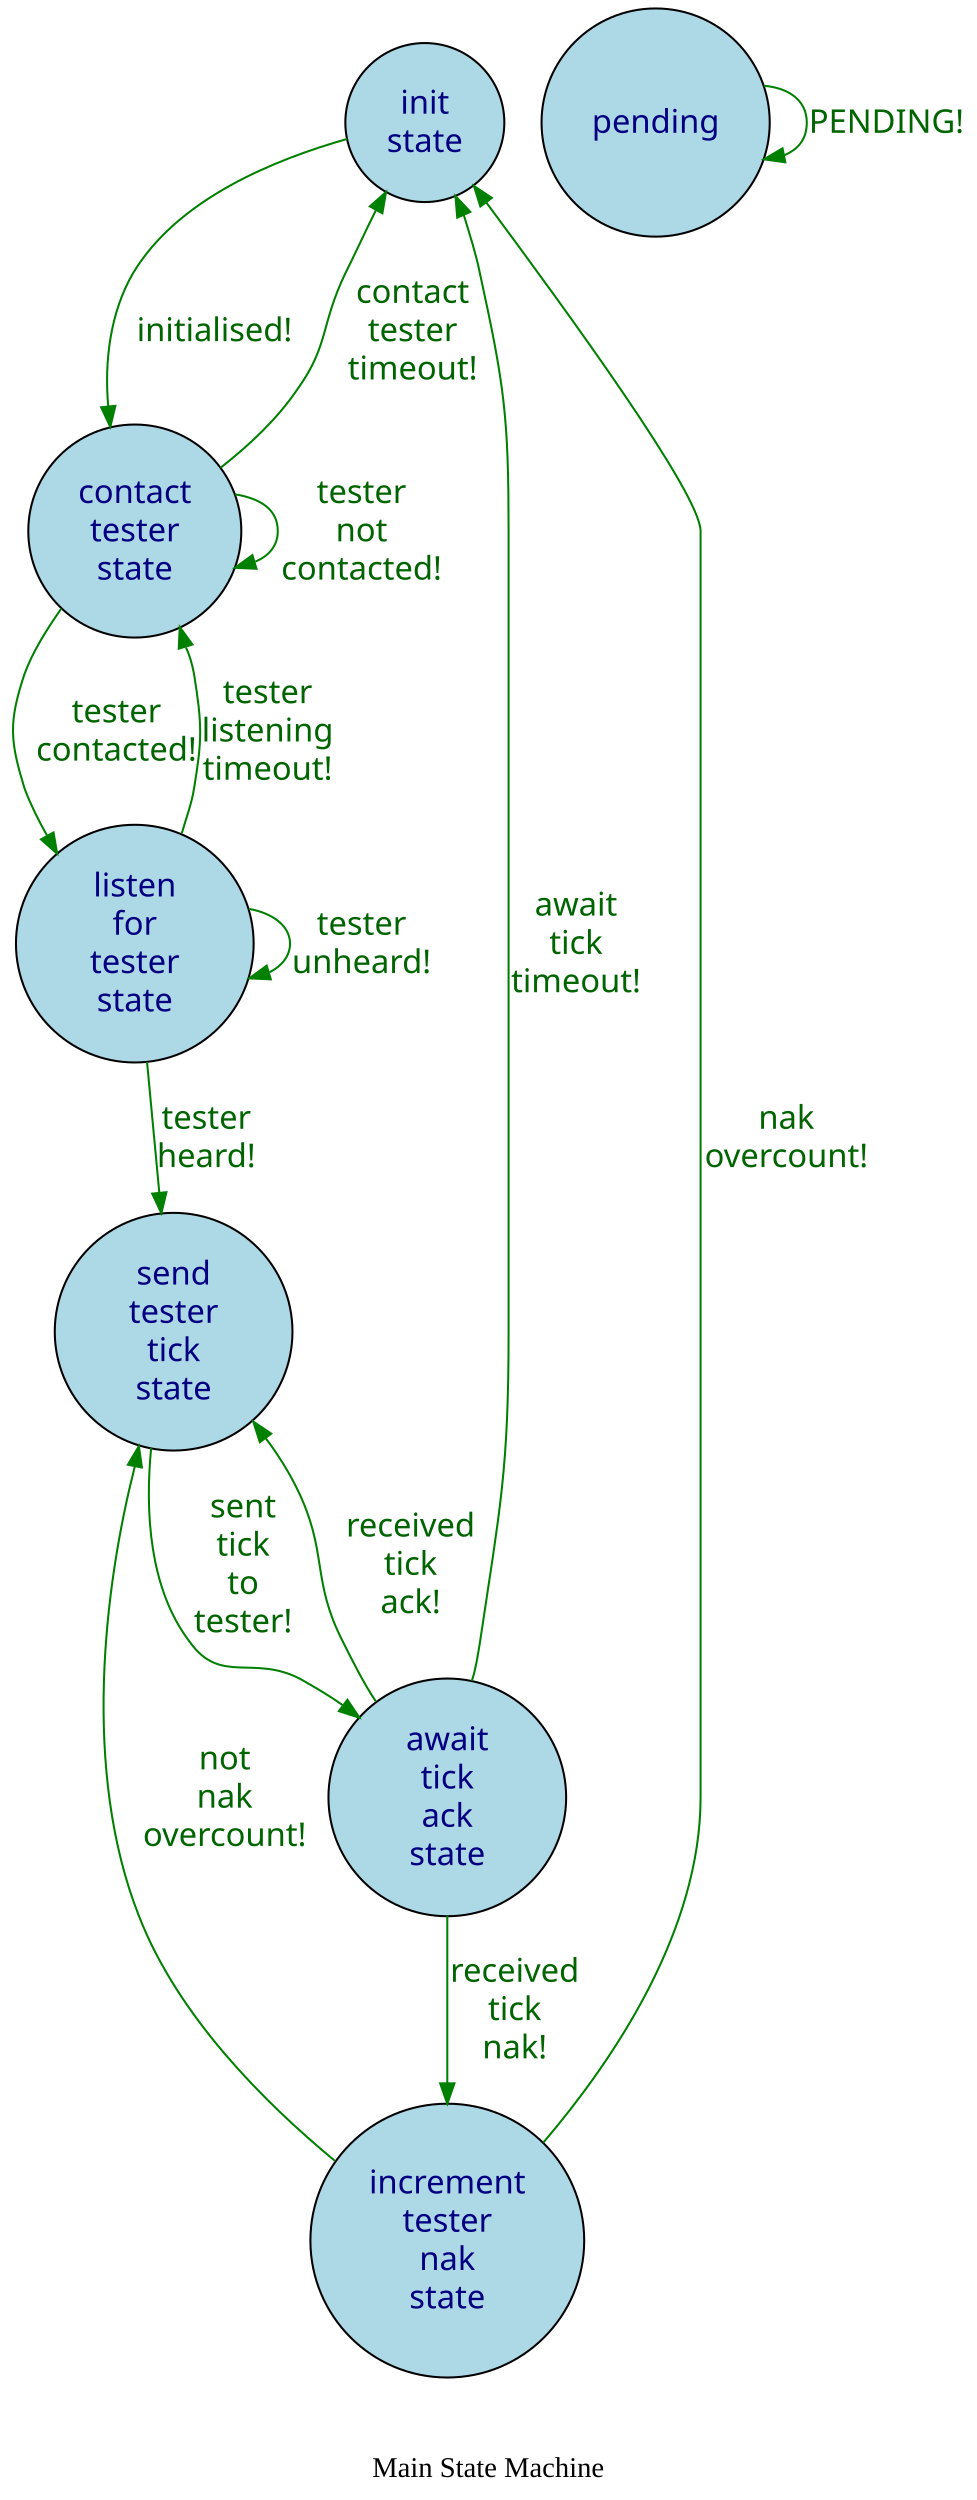
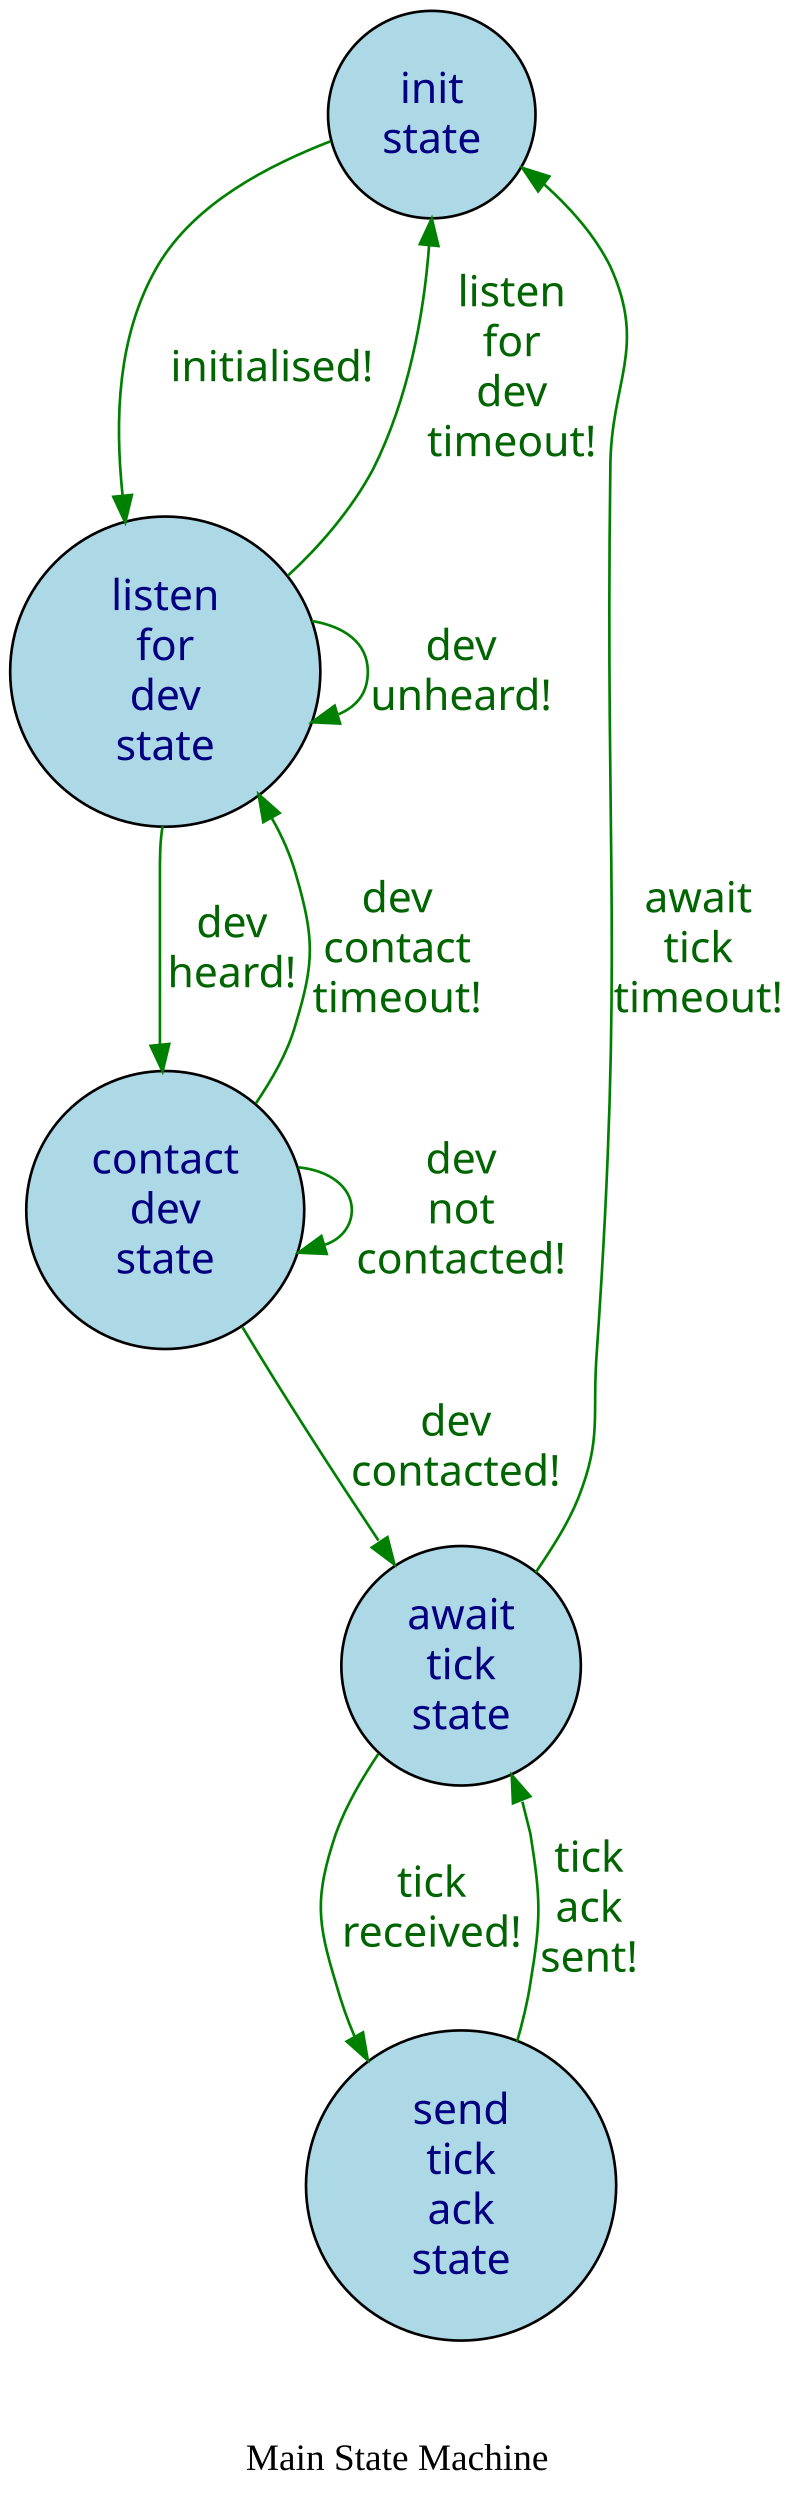
- <svg xmlns="http://www.w3.org/2000/svg" width="478pt" height="1224pt" viewBox="0.00 0.00 478.00 1224.00">
-   <g id="graph0" class="graph" transform="scale(1 1) rotate(0) translate(4 1220)">
-     <polygon style="fill:white;stroke:white;" points="-4,4 -4,-1220 474,-1220 474,4 -4,4" />
-     <text text-anchor="middle" x="235" y="-7.275" style="font-family:Times New Roman;font-size:14.00;">Main State Machine</text>
+ <svg xmlns="http://www.w3.org/2000/svg" width="299pt" height="938pt" viewBox="0.00 0.00 299.00 938.00">
+   <g id="graph0" class="graph" transform="scale(1 1) rotate(0) translate(4 934)">
+     <polygon style="fill:white;stroke:white;" points="-4,4 -4,-934 295,-934 295,4 -4,4" />
+     <text text-anchor="middle" x="145" y="-7.275" style="font-family:Times New Roman;font-size:14.00;">Main State Machine</text>
    <g id="node1" class="node">
-       <ellipse style="fill:lightblue;stroke:black;" cx="204" cy="-1160" rx="38.922" ry="38.922" />
-       <text text-anchor="middle" x="204" y="-1164.35" style="font-family:verdana;font-size:16.00;fill:#000080;">init</text>
-       <text text-anchor="middle" x="204" y="-1145.6" style="font-family:verdana;font-size:16.00;fill:#000080;">state</text>
+       <ellipse style="fill:lightblue;stroke:black;" cx="158" cy="-891" rx="38.922" ry="38.922" />
+       <text text-anchor="middle" x="158" y="-895.35" style="font-family:verdana;font-size:16.00;fill:#000080;">init</text>
+       <text text-anchor="middle" x="158" y="-876.6" style="font-family:verdana;font-size:16.00;fill:#000080;">state</text>
    </g>
    <g id="node3" class="node">
-       <ellipse style="fill:lightblue;stroke:black;" cx="62" cy="-960" rx="52.149" ry="52.149" />
-       <text text-anchor="middle" x="62" y="-973.725" style="font-family:verdana;font-size:16.00;fill:#000080;">contact</text>
-       <text text-anchor="middle" x="62" y="-954.975" style="font-family:verdana;font-size:16.00;fill:#000080;">tester</text>
-       <text text-anchor="middle" x="62" y="-936.225" style="font-family:verdana;font-size:16.00;fill:#000080;">state</text>
+       <ellipse style="fill:lightblue;stroke:black;" cx="58" cy="-682" rx="58.188" ry="58.188" />
+       <text text-anchor="middle" x="58" y="-705.1" style="font-family:verdana;font-size:16.00;fill:#000080;">listen</text>
+       <text text-anchor="middle" x="58" y="-686.35" style="font-family:verdana;font-size:16.00;fill:#000080;">for</text>
+       <text text-anchor="middle" x="58" y="-667.6" style="font-family:verdana;font-size:16.00;fill:#000080;">dev</text>
+       <text text-anchor="middle" x="58" y="-648.85" style="font-family:verdana;font-size:16.00;fill:#000080;">state</text>
    </g>
    <g id="edge2" class="edge">
-       <path style="fill:none;stroke:green;" d="M166,-1152C131,-1142 83,-1123 61,-1086 50,-1067 47,-1043 49,-1021" />
-       <polygon style="fill:green;stroke:green;" points="52.487,-1021.3 50,-1011 45.522,-1020.6 52.487,-1021.3" />
-       <text text-anchor="middle" x="101" y="-1052.97" style="font-family:verdana;font-size:16.00;fill:darkgreen;">initialised!</text>
+       <path style="fill:none;stroke:green;" d="M120,-881C97,-872 69,-858 55,-834 40,-808 39,-777 42,-748" />
+       <polygon style="fill:green;stroke:green;" points="45.487,-748.299 43,-738 38.522,-747.602 45.487,-748.299" />
+       <text text-anchor="middle" x="98" y="-790.975" style="font-family:verdana;font-size:16.00;fill:darkgreen;">initialised!</text>
    </g>
    <g id="edge8" class="edge">
-       <path style="fill:none;stroke:green;" d="M104,-991C118,-1002 132,-1015 142,-1030 157,-1051 153,-1061 165,-1086 170,-1096 175,-1107 180,-1117" />
-       <polygon style="fill:green;stroke:green;" points="177.084,-1118.96 185,-1126 183.203,-1115.56 177.084,-1118.96" />
-       <text text-anchor="middle" x="198" y="-1071.72" style="font-family:verdana;font-size:16.00;fill:darkgreen;">contact</text>
-       <text text-anchor="middle" x="198" y="-1052.97" style="font-family:verdana;font-size:16.00;fill:darkgreen;">tester</text>
-       <text text-anchor="middle" x="198" y="-1034.22" style="font-family:verdana;font-size:16.00;fill:darkgreen;">timeout!</text>
+       <path style="fill:none;stroke:green;" d="M104,-718C116,-729 128,-743 136,-758 149,-784 155,-815 157,-842" />
+       <polygon style="fill:green;stroke:green;" points="153.522,-842.398 158,-852 160.488,-841.701 153.522,-842.398" />
+       <text text-anchor="middle" x="188" y="-819.1" style="font-family:verdana;font-size:16.00;fill:darkgreen;">listen</text>
+       <text text-anchor="middle" x="188" y="-800.35" style="font-family:verdana;font-size:16.00;fill:darkgreen;">for</text>
+       <text text-anchor="middle" x="188" y="-781.6" style="font-family:verdana;font-size:16.00;fill:darkgreen;">dev</text>
+       <text text-anchor="middle" x="188" y="-762.85" style="font-family:verdana;font-size:16.00;fill:darkgreen;">timeout!</text>
    </g>
    <g id="edge4" class="edge">
-       <path style="fill:none;stroke:green;" d="M111,-978C123,-976 132,-971 132,-960 132,-953 128,-948 121,-945" />
-       <polygon style="fill:green;stroke:green;" points="121.584,-941.521 111,-942 119.573,-948.226 121.584,-941.521" />
-       <text text-anchor="middle" x="173" y="-973.725" style="font-family:verdana;font-size:16.00;fill:darkgreen;">tester</text>
-       <text text-anchor="middle" x="173" y="-954.975" style="font-family:verdana;font-size:16.00;fill:darkgreen;">not</text>
-       <text text-anchor="middle" x="173" y="-936.225" style="font-family:verdana;font-size:16.00;fill:darkgreen;">contacted!</text>
+       <path style="fill:none;stroke:green;" d="M113,-701C125,-699 134,-693 134,-682 134,-674 130,-669 123,-666" />
+       <polygon style="fill:green;stroke:green;" points="123.584,-662.521 113,-663 121.573,-669.226 123.584,-662.521" />
+       <text text-anchor="middle" x="169" y="-686.35" style="font-family:verdana;font-size:16.00;fill:darkgreen;">dev</text>
+       <text text-anchor="middle" x="169" y="-667.6" style="font-family:verdana;font-size:16.00;fill:darkgreen;">unheard!</text>
    </g>
    <g id="node6" class="node">
-       <ellipse style="fill:lightblue;stroke:black;" cx="62" cy="-758" rx="58.188" ry="58.188" />
-       <text text-anchor="middle" x="62" y="-781.1" style="font-family:verdana;font-size:16.00;fill:#000080;">listen</text>
-       <text text-anchor="middle" x="62" y="-762.35" style="font-family:verdana;font-size:16.00;fill:#000080;">for</text>
-       <text text-anchor="middle" x="62" y="-743.6" style="font-family:verdana;font-size:16.00;fill:#000080;">tester</text>
-       <text text-anchor="middle" x="62" y="-724.85" style="font-family:verdana;font-size:16.00;fill:#000080;">state</text>
+       <ellipse style="fill:lightblue;stroke:black;" cx="58" cy="-480" rx="52.149" ry="52.149" />
+       <text text-anchor="middle" x="58" y="-493.725" style="font-family:verdana;font-size:16.00;fill:#000080;">contact</text>
+       <text text-anchor="middle" x="58" y="-474.975" style="font-family:verdana;font-size:16.00;fill:#000080;">dev</text>
+       <text text-anchor="middle" x="58" y="-456.225" style="font-family:verdana;font-size:16.00;fill:#000080;">state</text>
    </g>
    <g id="edge6" class="edge">
-       <path style="fill:none;stroke:green;" d="M26,-922C19,-912 12,-901 8,-890 0,-866 1,-857 8,-834 11,-826 15,-818 19,-811" />
-       <polygon style="fill:green;stroke:green;" points="22.203,-812.441 24,-802 16.084,-809.042 22.203,-812.441" />
-       <text text-anchor="middle" x="53" y="-866.35" style="font-family:verdana;font-size:16.00;fill:darkgreen;">tester</text>
-       <text text-anchor="middle" x="53" y="-847.6" style="font-family:verdana;font-size:16.00;fill:darkgreen;">contacted!</text>
+       <path style="fill:none;stroke:green;" d="M57,-624C56,-618 56,-612 56,-606 56,-581 56,-574 56,-550 56,-547 56,-545 56,-542" />
+       <polygon style="fill:green;stroke:green;" points="59.487,-542.299 57,-532 52.522,-541.602 59.487,-542.299" />
+       <text text-anchor="middle" x="83" y="-582.35" style="font-family:verdana;font-size:16.00;fill:darkgreen;">dev</text>
+       <text text-anchor="middle" x="83" y="-563.6" style="font-family:verdana;font-size:16.00;fill:darkgreen;">heard!</text>
    </g>
    <g id="edge14" class="edge">
-       <path style="fill:none;stroke:green;" d="M85,-812C87,-819 90,-827 91,-834 95,-858 95,-865 91,-890 90,-895 89,-899 87,-903" />
-       <polygon style="fill:green;stroke:green;" points="83.521,-902.416 84,-913 90.226,-904.427 83.521,-902.416" />
-       <text text-anchor="middle" x="127" y="-875.725" style="font-family:verdana;font-size:16.00;fill:darkgreen;">tester</text>
-       <text text-anchor="middle" x="127" y="-856.975" style="font-family:verdana;font-size:16.00;fill:darkgreen;">listening</text>
-       <text text-anchor="middle" x="127" y="-838.225" style="font-family:verdana;font-size:16.00;fill:darkgreen;">timeout!</text>
+       <path style="fill:none;stroke:green;" d="M92,-520C98,-529 104,-539 107,-550 114,-573 114,-582 107,-606 105,-613 102,-620 98,-627" />
+       <polygon style="fill:green;stroke:green;" points="94.797,-625.559 93,-636 100.916,-628.958 94.797,-625.559" />
+       <text text-anchor="middle" x="145" y="-591.725" style="font-family:verdana;font-size:16.00;fill:darkgreen;">dev</text>
+       <text text-anchor="middle" x="145" y="-572.975" style="font-family:verdana;font-size:16.00;fill:darkgreen;">contact</text>
+       <text text-anchor="middle" x="145" y="-554.225" style="font-family:verdana;font-size:16.00;fill:darkgreen;">timeout!</text>
    </g>
    <g id="edge10" class="edge">
-       <path style="fill:none;stroke:green;" d="M118,-775C129,-773 138,-767 138,-758 138,-752 134,-747 128,-744" />
-       <polygon style="fill:green;stroke:green;" points="128.584,-740.521 118,-741 126.573,-747.226 128.584,-740.521" />
-       <text text-anchor="middle" x="173" y="-762.35" style="font-family:verdana;font-size:16.00;fill:darkgreen;">tester</text>
-       <text text-anchor="middle" x="173" y="-743.6" style="font-family:verdana;font-size:16.00;fill:darkgreen;">unheard!</text>
+       <path style="fill:none;stroke:green;" d="M108,-496C119,-495 128,-489 128,-480 128,-474 124,-469 118,-467" />
+       <polygon style="fill:green;stroke:green;" points="118.584,-463.521 108,-464 116.573,-470.226 118.584,-463.521" />
+       <text text-anchor="middle" x="169" y="-493.725" style="font-family:verdana;font-size:16.00;fill:darkgreen;">dev</text>
+       <text text-anchor="middle" x="169" y="-474.975" style="font-family:verdana;font-size:16.00;fill:darkgreen;">not</text>
+       <text text-anchor="middle" x="169" y="-456.225" style="font-family:verdana;font-size:16.00;fill:darkgreen;">contacted!</text>
    </g>
    <g id="node10" class="node">
-       <ellipse style="fill:lightblue;stroke:black;" cx="81" cy="-568" rx="58.188" ry="58.188" />
-       <text text-anchor="middle" x="81" y="-591.1" style="font-family:verdana;font-size:16.00;fill:#000080;">send</text>
-       <text text-anchor="middle" x="81" y="-572.35" style="font-family:verdana;font-size:16.00;fill:#000080;">tester</text>
-       <text text-anchor="middle" x="81" y="-553.6" style="font-family:verdana;font-size:16.00;fill:#000080;">tick</text>
-       <text text-anchor="middle" x="81" y="-534.85" style="font-family:verdana;font-size:16.00;fill:#000080;">state</text>
+       <ellipse style="fill:lightblue;stroke:black;" cx="169" cy="-309" rx="44.932" ry="44.932" />
+       <text text-anchor="middle" x="169" y="-322.725" style="font-family:verdana;font-size:16.00;fill:#000080;">await</text>
+       <text text-anchor="middle" x="169" y="-303.975" style="font-family:verdana;font-size:16.00;fill:#000080;">tick</text>
+       <text text-anchor="middle" x="169" y="-285.225" style="font-family:verdana;font-size:16.00;fill:#000080;">state</text>
    </g>
    <g id="edge12" class="edge">
-       <path style="fill:none;stroke:green;" d="M68,-700C70,-679 72,-657 74,-636" />
-       <polygon style="fill:green;stroke:green;" points="77.487,-636.299 75,-626 70.522,-635.602 77.487,-636.299" />
-       <text text-anchor="middle" x="97" y="-667.35" style="font-family:verdana;font-size:16.00;fill:darkgreen;">tester</text>
-       <text text-anchor="middle" x="97" y="-648.6" style="font-family:verdana;font-size:16.00;fill:darkgreen;">heard!</text>
+       <path style="fill:none;stroke:green;" d="M87,-436C102,-411 122,-380 138,-356" />
+       <polygon style="fill:green;stroke:green;" points="141.365,-357.262 144,-347 135.541,-353.379 141.365,-357.262" />
+       <text text-anchor="middle" x="167" y="-395.35" style="font-family:verdana;font-size:16.00;fill:darkgreen;">dev</text>
+       <text text-anchor="middle" x="167" y="-376.6" style="font-family:verdana;font-size:16.00;fill:darkgreen;">contacted!</text>
+     </g>
+     <g id="edge18" class="edge">
+       <path style="fill:none;stroke:green;" d="M197,-344C203,-353 209,-362 213,-372 222,-395 218,-402 220,-428 230,-574 223,-611 225,-758 225,-791 239,-803 225,-834 219,-846 210,-856 200,-865" />
+       <polygon style="fill:green;stroke:green;" points="197.9,-862.2 192,-871 202.1,-867.8 197.9,-862.2" />
+       <text text-anchor="middle" x="258" y="-591.725" style="font-family:verdana;font-size:16.00;fill:darkgreen;">await</text>
+       <text text-anchor="middle" x="258" y="-572.975" style="font-family:verdana;font-size:16.00;fill:darkgreen;">tick</text>
+       <text text-anchor="middle" x="258" y="-554.225" style="font-family:verdana;font-size:16.00;fill:darkgreen;">timeout!</text>
    </g>
    <g id="node13" class="node">
-       <ellipse style="fill:lightblue;stroke:black;" cx="215" cy="-340" rx="58.188" ry="58.188" />
-       <text text-anchor="middle" x="215" y="-363.1" style="font-family:verdana;font-size:16.00;fill:#000080;">await</text>
-       <text text-anchor="middle" x="215" y="-344.35" style="font-family:verdana;font-size:16.00;fill:#000080;">tick</text>
-       <text text-anchor="middle" x="215" y="-325.6" style="font-family:verdana;font-size:16.00;fill:#000080;">ack</text>
-       <text text-anchor="middle" x="215" y="-306.85" style="font-family:verdana;font-size:16.00;fill:#000080;">state</text>
+       <ellipse style="fill:lightblue;stroke:black;" cx="169" cy="-114" rx="58.188" ry="58.188" />
+       <text text-anchor="middle" x="169" y="-137.1" style="font-family:verdana;font-size:16.00;fill:#000080;">send</text>
+       <text text-anchor="middle" x="169" y="-118.35" style="font-family:verdana;font-size:16.00;fill:#000080;">tick</text>
+       <text text-anchor="middle" x="169" y="-99.6" style="font-family:verdana;font-size:16.00;fill:#000080;">ack</text>
+       <text text-anchor="middle" x="169" y="-80.85" style="font-family:verdana;font-size:16.00;fill:#000080;">state</text>
    </g>
    <g id="edge16" class="edge">
-       <path style="fill:none;stroke:green;" d="M70,-511C67,-480 69,-442 89,-416 104,-395 120,-410 143,-398 150,-394 157,-390 164,-385" />
-       <polygon style="fill:green;stroke:green;" points="166.1,-387.8 172,-379 161.9,-382.2 166.1,-387.8" />
-       <text text-anchor="middle" x="115" y="-477.1" style="font-family:verdana;font-size:16.00;fill:darkgreen;">sent</text>
-       <text text-anchor="middle" x="115" y="-458.35" style="font-family:verdana;font-size:16.00;fill:darkgreen;">tick</text>
-       <text text-anchor="middle" x="115" y="-439.6" style="font-family:verdana;font-size:16.00;fill:darkgreen;">to</text>
-       <text text-anchor="middle" x="115" y="-420.85" style="font-family:verdana;font-size:16.00;fill:darkgreen;">tester!</text>
-     </g>
-     <g id="edge22" class="edge">
-       <path style="fill:none;stroke:green;" d="M227,-397C229,-403 230,-410 231,-416 241,-483 245,-500 245,-568 245,-960 245,-960 245,-960 245,-1016 243,-1031 231,-1086 229,-1096 226,-1105 223,-1115" />
-       <polygon style="fill:green;stroke:green;" points="219.863,-1113.44 219,-1124 226.26,-1116.28 219.863,-1113.44" />
-       <text text-anchor="middle" x="278" y="-771.725" style="font-family:verdana;font-size:16.00;fill:darkgreen;">await</text>
-       <text text-anchor="middle" x="278" y="-752.975" style="font-family:verdana;font-size:16.00;fill:darkgreen;">tick</text>
-       <text text-anchor="middle" x="278" y="-734.225" style="font-family:verdana;font-size:16.00;fill:darkgreen;">timeout!</text>
-     </g>
-     <g id="edge18" class="edge">
-       <path style="fill:none;stroke:green;" d="M180,-387C174,-396 169,-406 164,-416 148,-447 157,-460 141,-492 137,-500 132,-508 126,-516" />
-       <polygon style="fill:green;stroke:green;" points="123.2,-513.9 120,-524 128.8,-518.1 123.2,-513.9" />
-       <text text-anchor="middle" x="197" y="-467.725" style="font-family:verdana;font-size:16.00;fill:darkgreen;">received</text>
-       <text text-anchor="middle" x="197" y="-448.975" style="font-family:verdana;font-size:16.00;fill:darkgreen;">tick</text>
-       <text text-anchor="middle" x="197" y="-430.225" style="font-family:verdana;font-size:16.00;fill:darkgreen;">ack!</text>
-     </g>
-     <g id="node16" class="node">
-       <ellipse style="fill:lightblue;stroke:black;" cx="215" cy="-123" rx="67.028" ry="67.028" />
-       <text text-anchor="middle" x="215" y="-146.1" style="font-family:verdana;font-size:16.00;fill:#000080;">increment</text>
-       <text text-anchor="middle" x="215" y="-127.35" style="font-family:verdana;font-size:16.00;fill:#000080;">tester</text>
-       <text text-anchor="middle" x="215" y="-108.6" style="font-family:verdana;font-size:16.00;fill:#000080;">nak</text>
-       <text text-anchor="middle" x="215" y="-89.85" style="font-family:verdana;font-size:16.00;fill:#000080;">state</text>
+       <path style="fill:none;stroke:green;" d="M138,-276C132,-267 126,-257 122,-246 114,-222 115,-213 122,-190 124,-183 126,-177 129,-170" />
+       <polygon style="fill:green;stroke:green;" points="132.203,-171.441 134,-161 126.084,-168.042 132.203,-171.441" />
+       <text text-anchor="middle" x="158" y="-222.35" style="font-family:verdana;font-size:16.00;fill:darkgreen;">tick</text>
+       <text text-anchor="middle" x="158" y="-203.6" style="font-family:verdana;font-size:16.00;fill:darkgreen;">received!</text>
    </g>
    <g id="edge20" class="edge">
-       <path style="fill:none;stroke:green;" d="M215,-282C215,-257 215,-228 215,-200" />
-       <polygon style="fill:green;stroke:green;" points="218.5,-200 215,-190 211.5,-200 218.5,-200" />
-       <text text-anchor="middle" x="248" y="-249.725" style="font-family:verdana;font-size:16.00;fill:darkgreen;">received</text>
-       <text text-anchor="middle" x="248" y="-230.975" style="font-family:verdana;font-size:16.00;fill:darkgreen;">tick</text>
-       <text text-anchor="middle" x="248" y="-212.225" style="font-family:verdana;font-size:16.00;fill:darkgreen;">nak!</text>
-     </g>
-     <g id="edge24" class="edge">
-       <path style="fill:none;stroke:green;" d="M262,-171C297,-212 339,-275 339,-340 339,-960 339,-960 339,-960 339,-978 274,-1067 234,-1121" />
-       <polygon style="fill:green;stroke:green;" points="231.2,-1118.9 228,-1129 236.8,-1123.1 231.2,-1118.9" />
-       <text text-anchor="middle" x="381" y="-667.35" style="font-family:verdana;font-size:16.00;fill:darkgreen;">nak</text>
-       <text text-anchor="middle" x="381" y="-648.6" style="font-family:verdana;font-size:16.00;fill:darkgreen;">overcount!</text>
-     </g>
-     <g id="edge26" class="edge">
-       <path style="fill:none;stroke:green;" d="M160,-162C125,-191 83,-233 64,-282 36,-353 47,-443 62,-502" />
-       <polygon style="fill:green;stroke:green;" points="58.607,-502.881 64,-512 65.471,-501.508 58.607,-502.881" />
-       <text text-anchor="middle" x="106" y="-353.725" style="font-family:verdana;font-size:16.00;fill:darkgreen;">not</text>
-       <text text-anchor="middle" x="106" y="-334.975" style="font-family:verdana;font-size:16.00;fill:darkgreen;">nak</text>
-       <text text-anchor="middle" x="106" y="-316.225" style="font-family:verdana;font-size:16.00;fill:darkgreen;">overcount!</text>
-     </g>
-     <g id="node20" class="node">
-       <ellipse style="fill:lightblue;stroke:black;" cx="317" cy="-1160" rx="55.861" ry="55.861" />
-       <text text-anchor="middle" x="317" y="-1154.97" style="font-family:verdana;font-size:16.00;fill:#000080;">pending</text>
-     </g>
-     <g id="edge28" class="edge">
-       <path style="fill:none;stroke:green;" d="M370,-1178C382,-1177 391,-1171 391,-1160 391,-1152 387,-1147 380,-1144" />
-       <polygon style="fill:green;stroke:green;" points="380.492,-1140.53 370,-1142 379.119,-1147.39 380.492,-1140.53" />
-       <text text-anchor="middle" x="430" y="-1154.97" style="font-family:verdana;font-size:16.00;fill:darkgreen;">PENDING!</text>
+       <path style="fill:none;stroke:green;" d="M190,-168C192,-175 194,-183 195,-190 199,-214 199,-221 195,-246 194,-250 193,-254 192,-258" />
+       <polygon style="fill:green;stroke:green;" points="188.464,-257.415 188,-268 194.964,-260.015 188.464,-257.415" />
+       <text text-anchor="middle" x="217" y="-231.725" style="font-family:verdana;font-size:16.00;fill:darkgreen;">tick</text>
+       <text text-anchor="middle" x="217" y="-212.975" style="font-family:verdana;font-size:16.00;fill:darkgreen;">ack</text>
+       <text text-anchor="middle" x="217" y="-194.225" style="font-family:verdana;font-size:16.00;fill:darkgreen;">sent!</text>
    </g>
  </g>
</svg>
